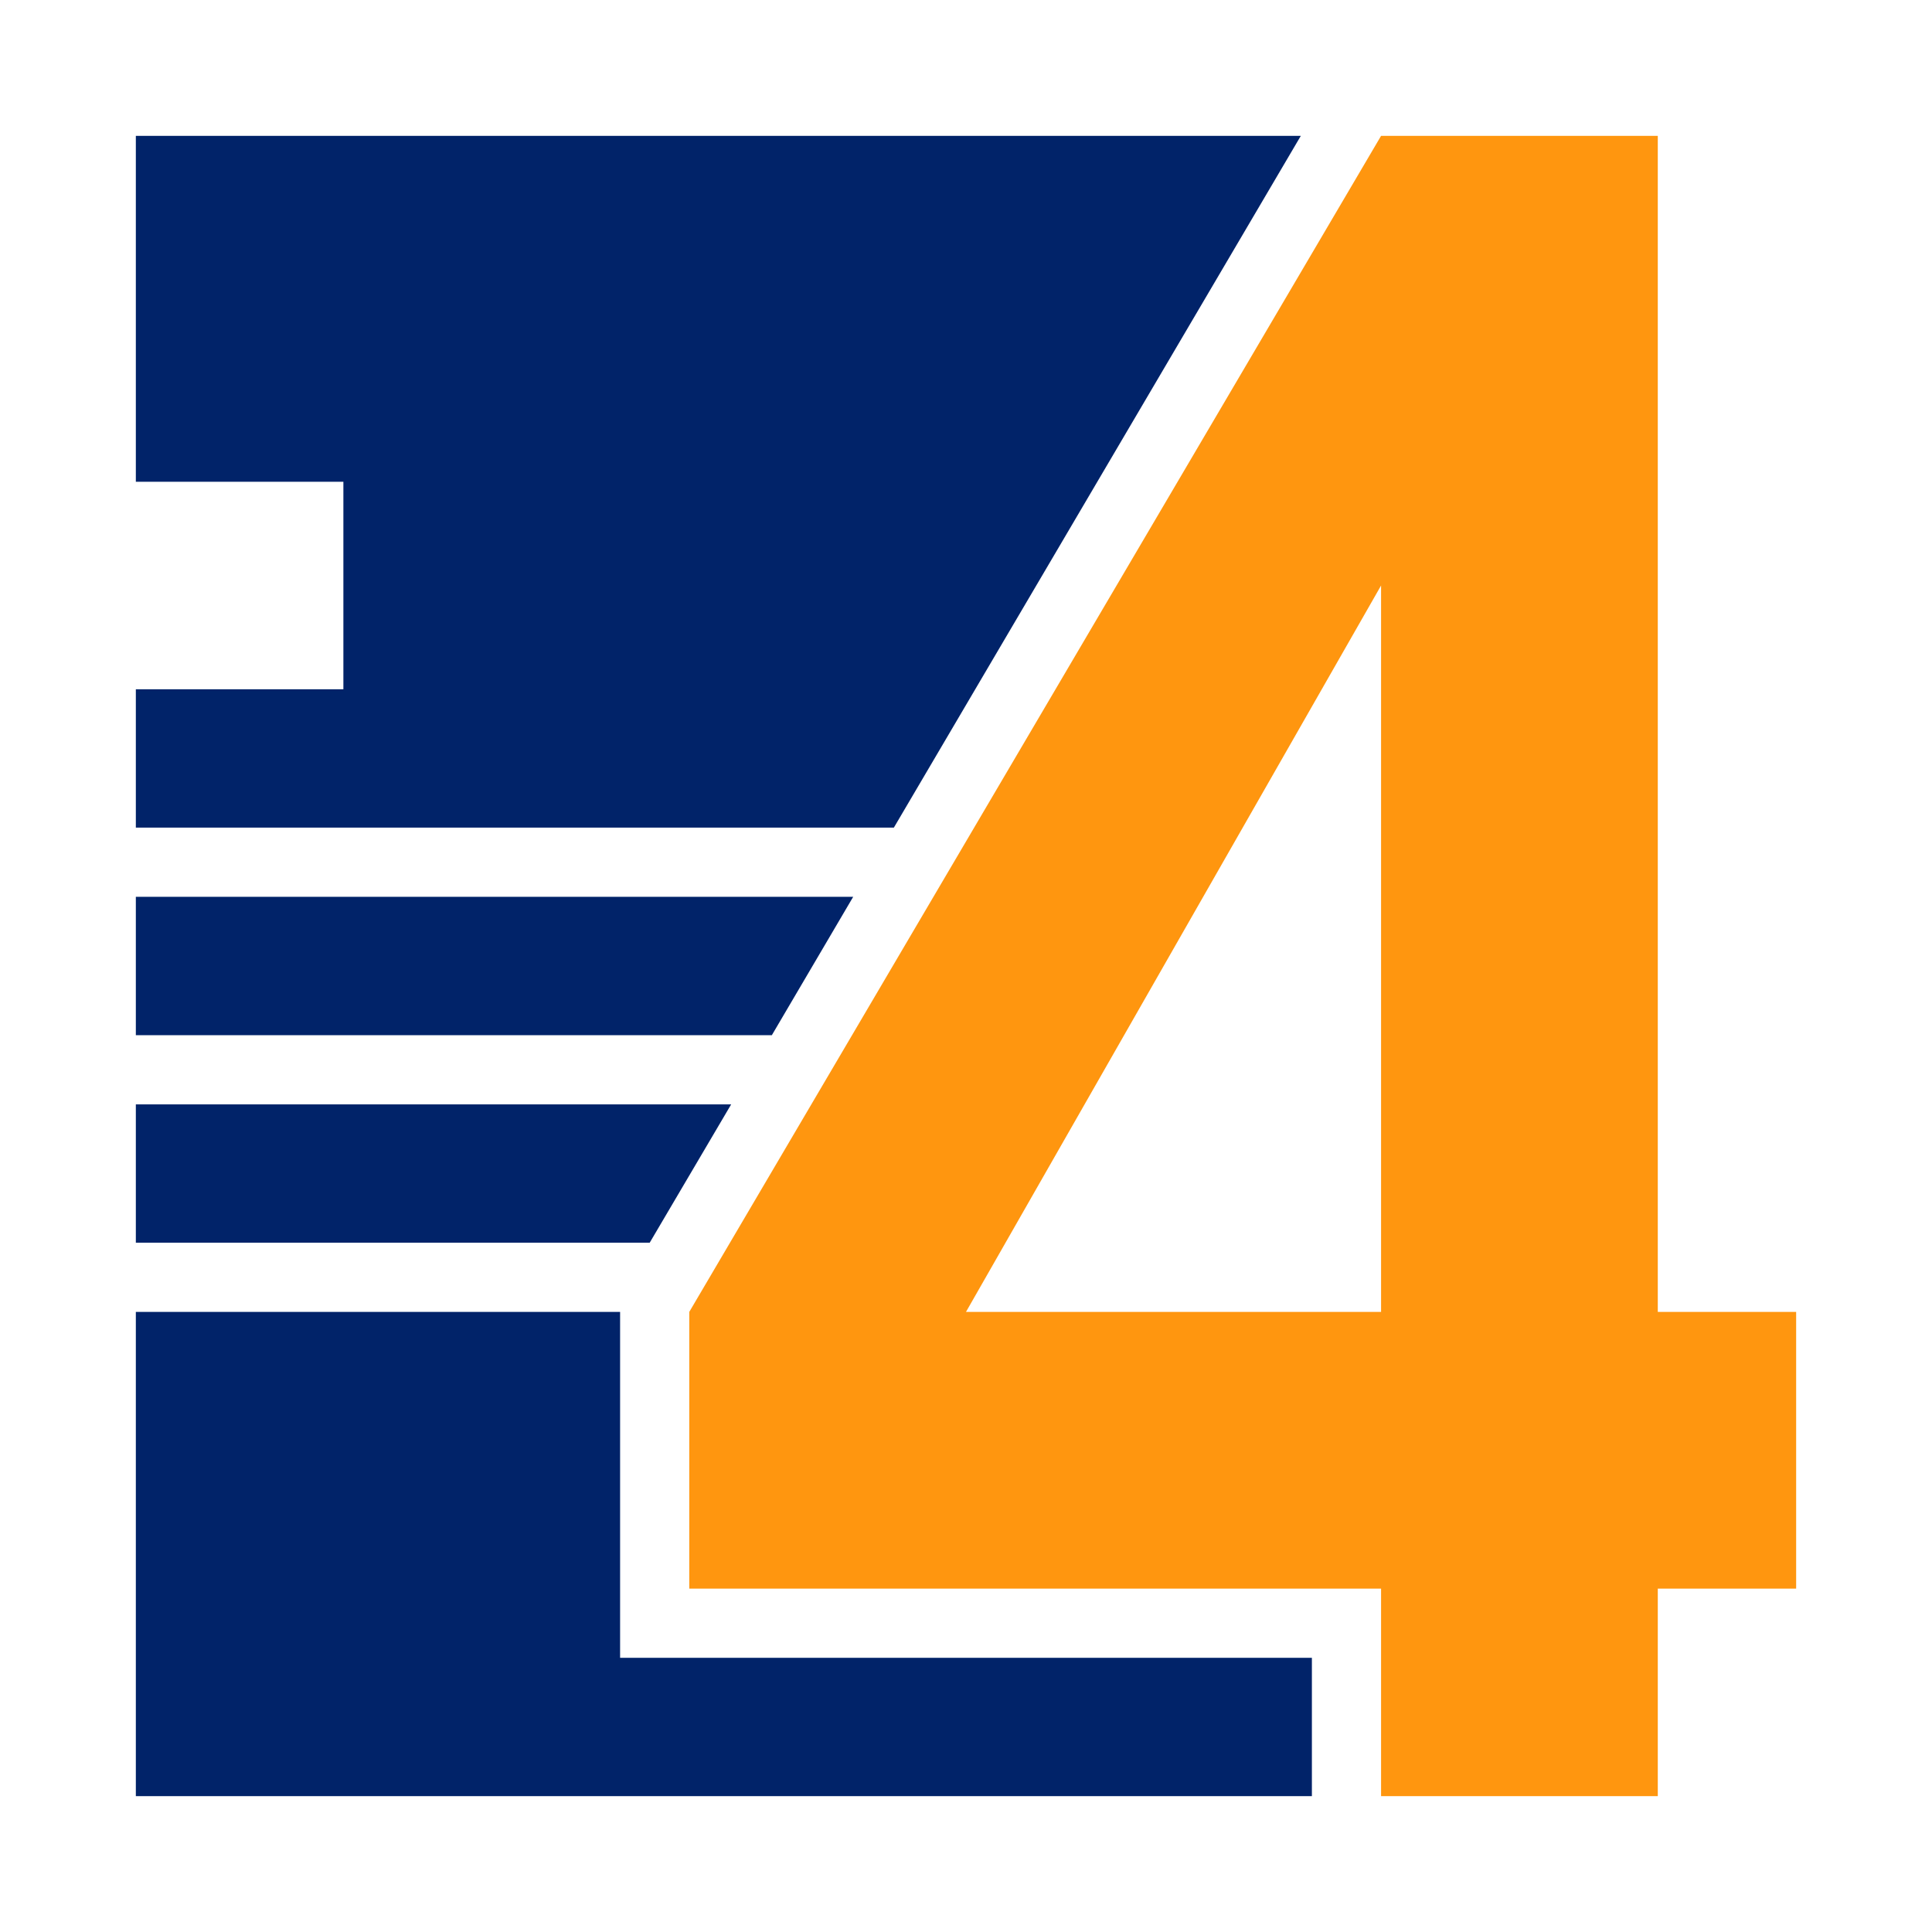
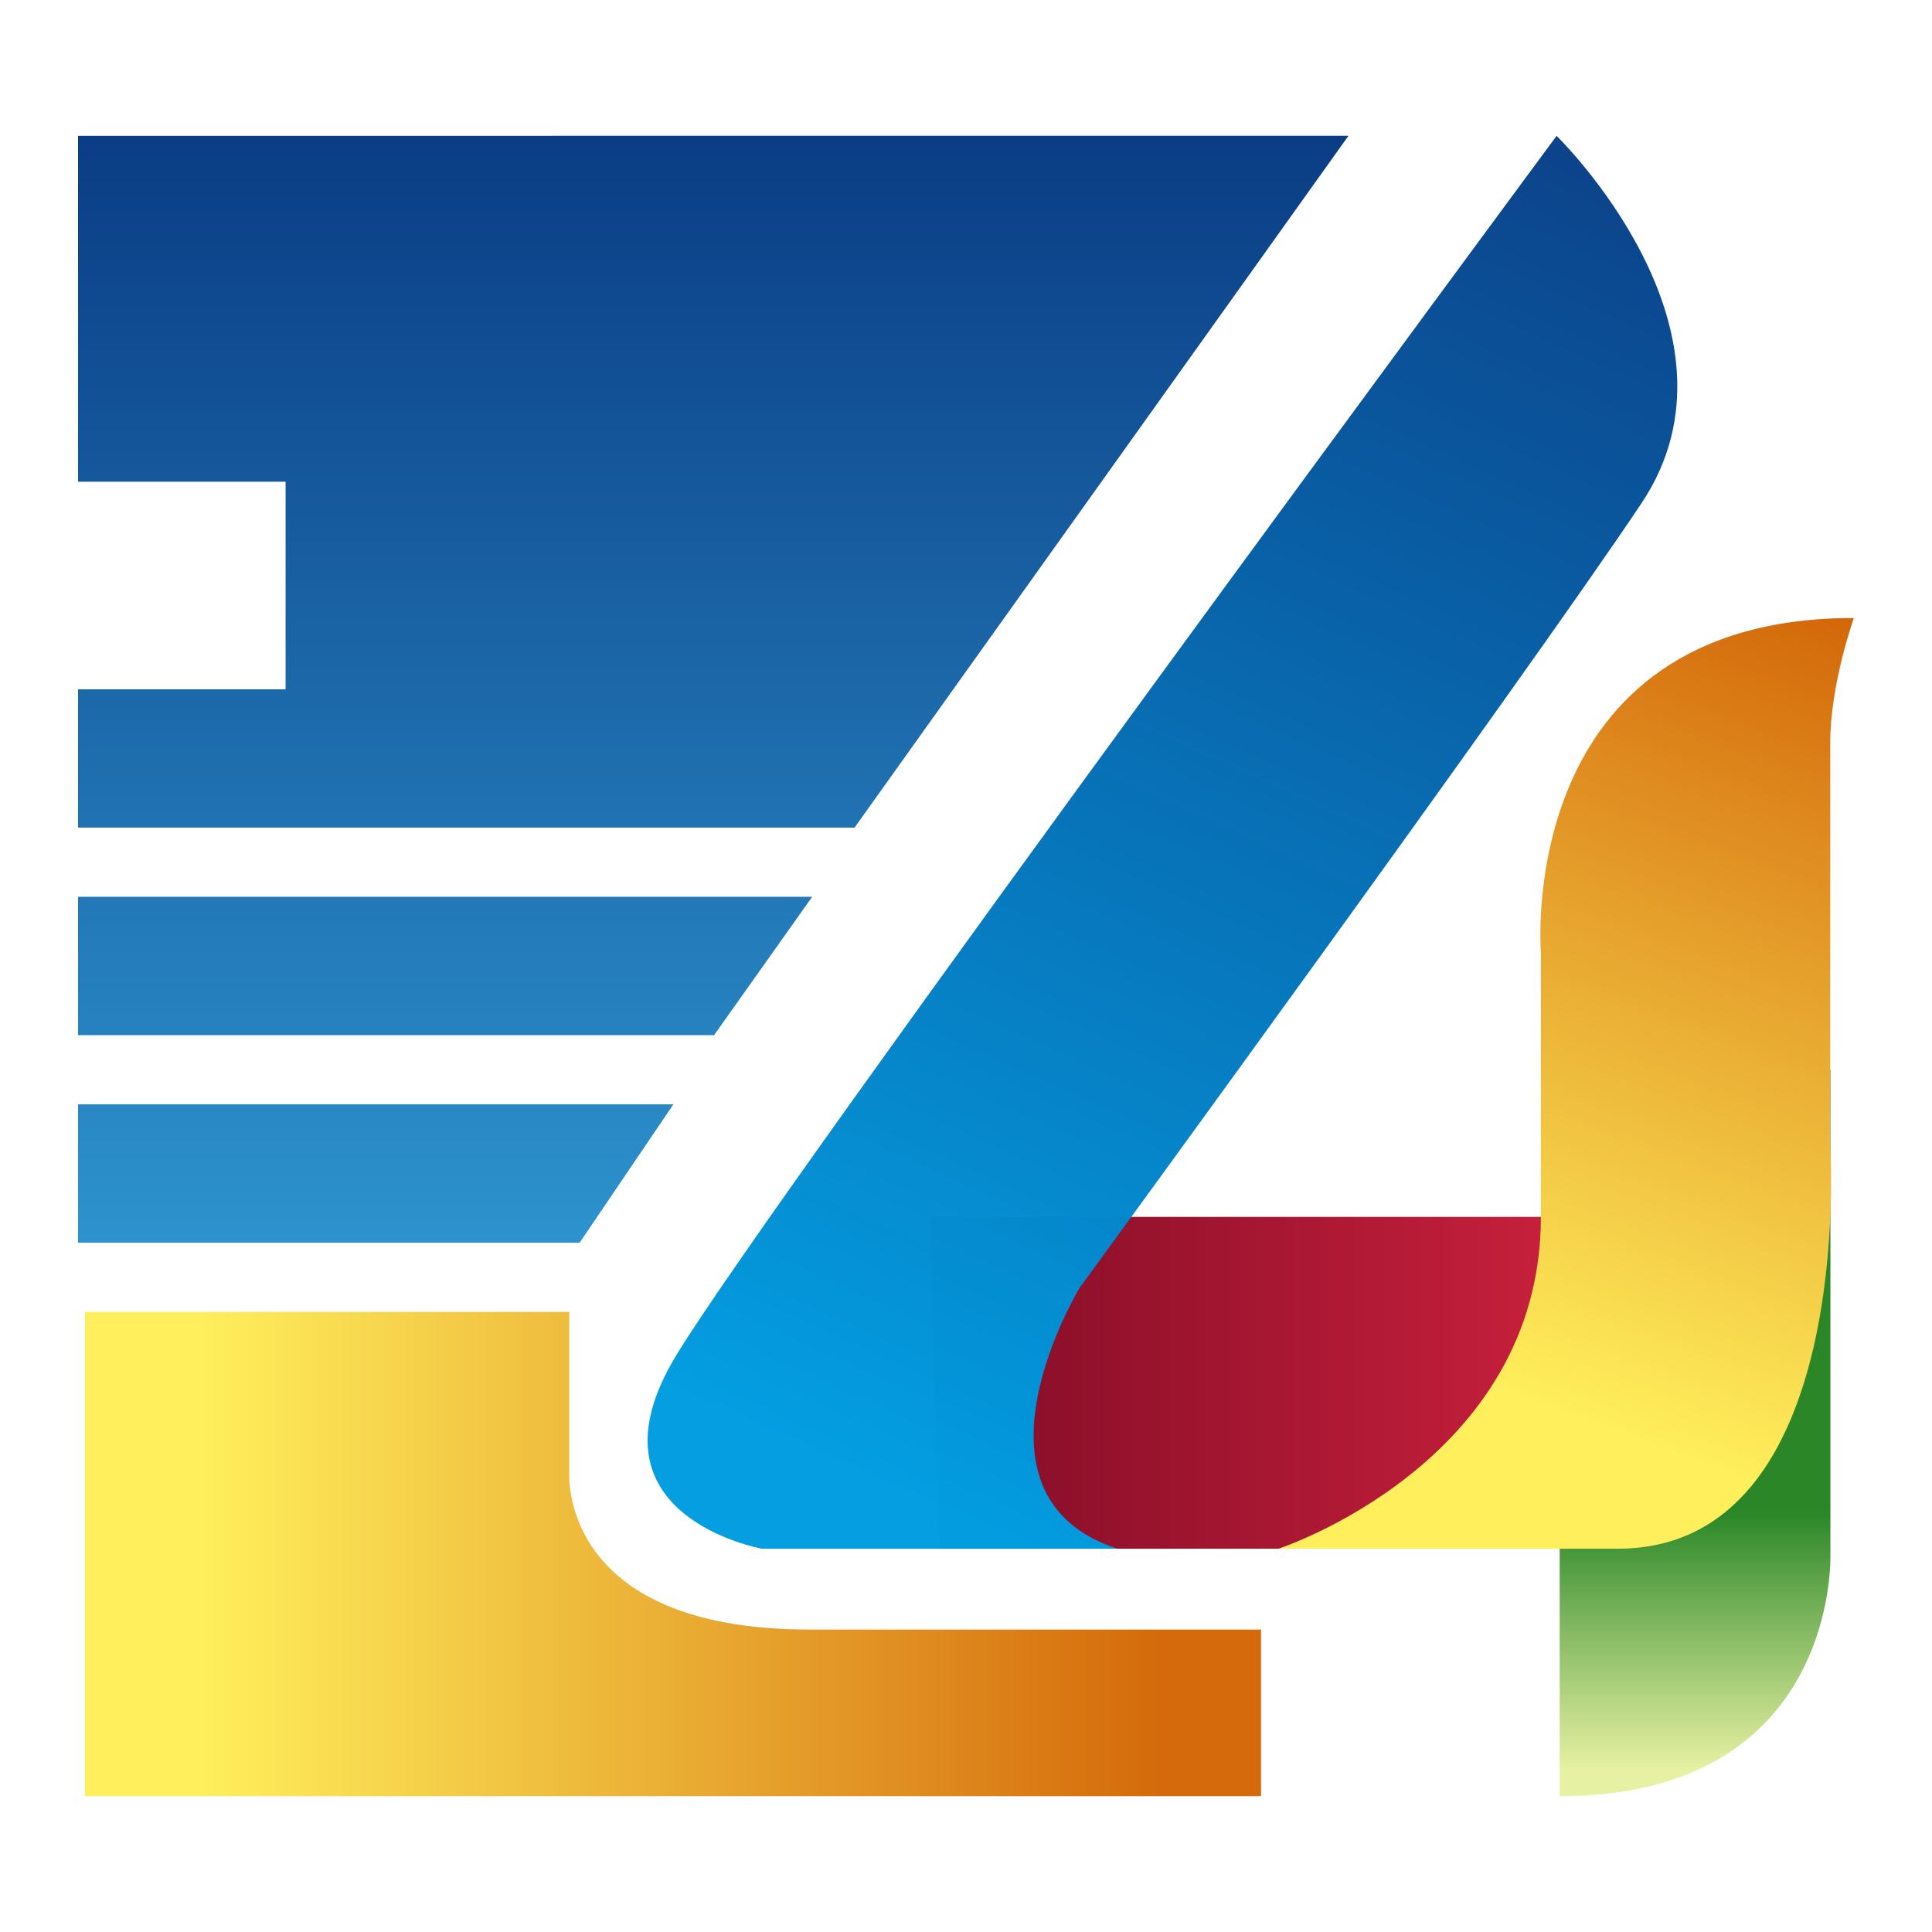
<svg xmlns="http://www.w3.org/2000/svg" width="64" height="64" version="1.1" viewBox="0 0 64 64">
  <defs>
    <style type="text/css" />
    <style type="text/css" />
+     <linearGradient id="linearGradient2312" x1="136.82" x2="100.27" y1="-8.209" y2="73.081" gradientUnits="userSpaceOnUse">
+       <stop stop-color="#073c85" stop-opacity=".98" offset="0" />
+       <stop stop-color="#029de1" stop-opacity=".992" offset="1" />
+     </linearGradient>
+     <linearGradient id="linearGradient14751" x1="99.991" x2="139.24" y1="64.732" y2="64.732" gradientUnits="userSpaceOnUse">
+       <stop stop-color="#810c26" offset="0" />
+       <stop stop-color="#ce223e" offset="1" />
+     </linearGradient>
+     <linearGradient id="linearGradient25850" x1="152.83" x2="135.91" y1="21.954" y2="67.55" gradientUnits="userSpaceOnUse">
+       <stop stop-color="#d36709" offset="0" />
+       <stop stop-color="#ffef5c" offset="1" />
+     </linearGradient>
+     <linearGradient id="linearGradient46598" x1="143.7" x2="143.7" y1="77.755" y2="92.645" gradientTransform="translate(0 -4.4101)" gradientUnits="userSpaceOnUse">
+       <stop stop-color="#2a8627" offset="0" />
+       <stop stop-color="#e5f09c" stop-opacity=".925" offset="1" />
+     </linearGradient>
+     <linearGradient id="linearGradient56076" x1="19.771" x2="19.771" y1="4.5" y2="59.5" gradientTransform="translate(2.3407)" gradientUnits="userSpaceOnUse">
+       <stop stop-color="#093c84" stop-opacity=".996" offset="0" />
+       <stop stop-color="#3fbef2" offset="1" />
+     </linearGradient>
+     <linearGradient id="linearGradient66869" x1="6.644" x2="38.514" y1="55.107" y2="55.107" gradientUnits="userSpaceOnUse">
+       <stop stop-color="#ffef5c" offset="0" />
+       <stop stop-color="#d46a0b" offset="1" />
+     </linearGradient>
  </defs>
  <circle cx="-1248.7" cy="-1241.6" r="0" fill="#5e4aa6" />
  <circle cx="-149.15" cy="23.855" r="0" fill="#5e4aa6" fill-rule="evenodd" />
-   <g transform="matrix(1.6369 0 0 1.6369 -20.381 -19.235)" stroke-width="1.4">
-     <path d="m15.2 14.5v7h4.2v4.2h-4.2v2.8h15.34l8.236-14zm0 15.4v2.8h12.871l1.646-2.8zm0 4.2v2.8h10.399l1.649-2.8zm0 4.2v9.8h23.8v-2.8h-14v-7z" fill="#012369" style="paint-order:normal" />
-     <path d="m40.4 14.5-14 23.8v5.6h14v4.2h5.6v-4.2h2.8v-5.6h-2.8v-23.8zm0 9.1v14.7h-8.4z" fill="#ff960f" style="paint-order:normal" />
+   <g transform="translate(-.23064 2.9947e-5)">
+     <g transform="matrix(.57629 0 0 .57629 -26.431 7.819)">
+       <path d="m139.22 56.382h-39.51l0.558 19.072h38.983z" fill="url(#linearGradient14751)" />
+       <path d="m135.74-5.759s11.507 11.181 4.885 21.112c-6.622 9.931-32.318 45.13-32.318 45.13s-7.17 11.889 2.176 14.972h-20.427s-10.523-1.883-4.927-11.107 50.611-70.106 50.611-70.106z" fill="url(#linearGradient2312)" />
+       <path d="m151.48 47.94v27.849s0.49 13.89-15.562 13.89v-41.643z" fill="url(#linearGradient46598)" />
+       <path d="m152.83 21.954s-1.359 3.785-1.359 7.178v23.218s1.497 23.105-12.223 23.105h-19.491s15.08-4.927 15.08-19.072v-15.253s-1.553-19.175 17.994-19.175z" fill="url(#linearGradient25850)" />
+     </g>
+     <path d="m2.816 4.5v11.458h6.875v6.875h-6.875v4.583h25.722l16.362-22.917zm0 25.208v4.583h21.069l3.25-4.583zm0 6.875v4.583h16.616l3.105-4.583z" fill="url(#linearGradient56076)" stroke-width="2.292" style="paint-order:normal" />
  </g>
+   <path d="m18.858 43.458v5.262s-0.44 5.262 7.97 5.262h14.946v5.519h-38.958v-16.042z" fill="url(#linearGradient66869)" />
</svg>
